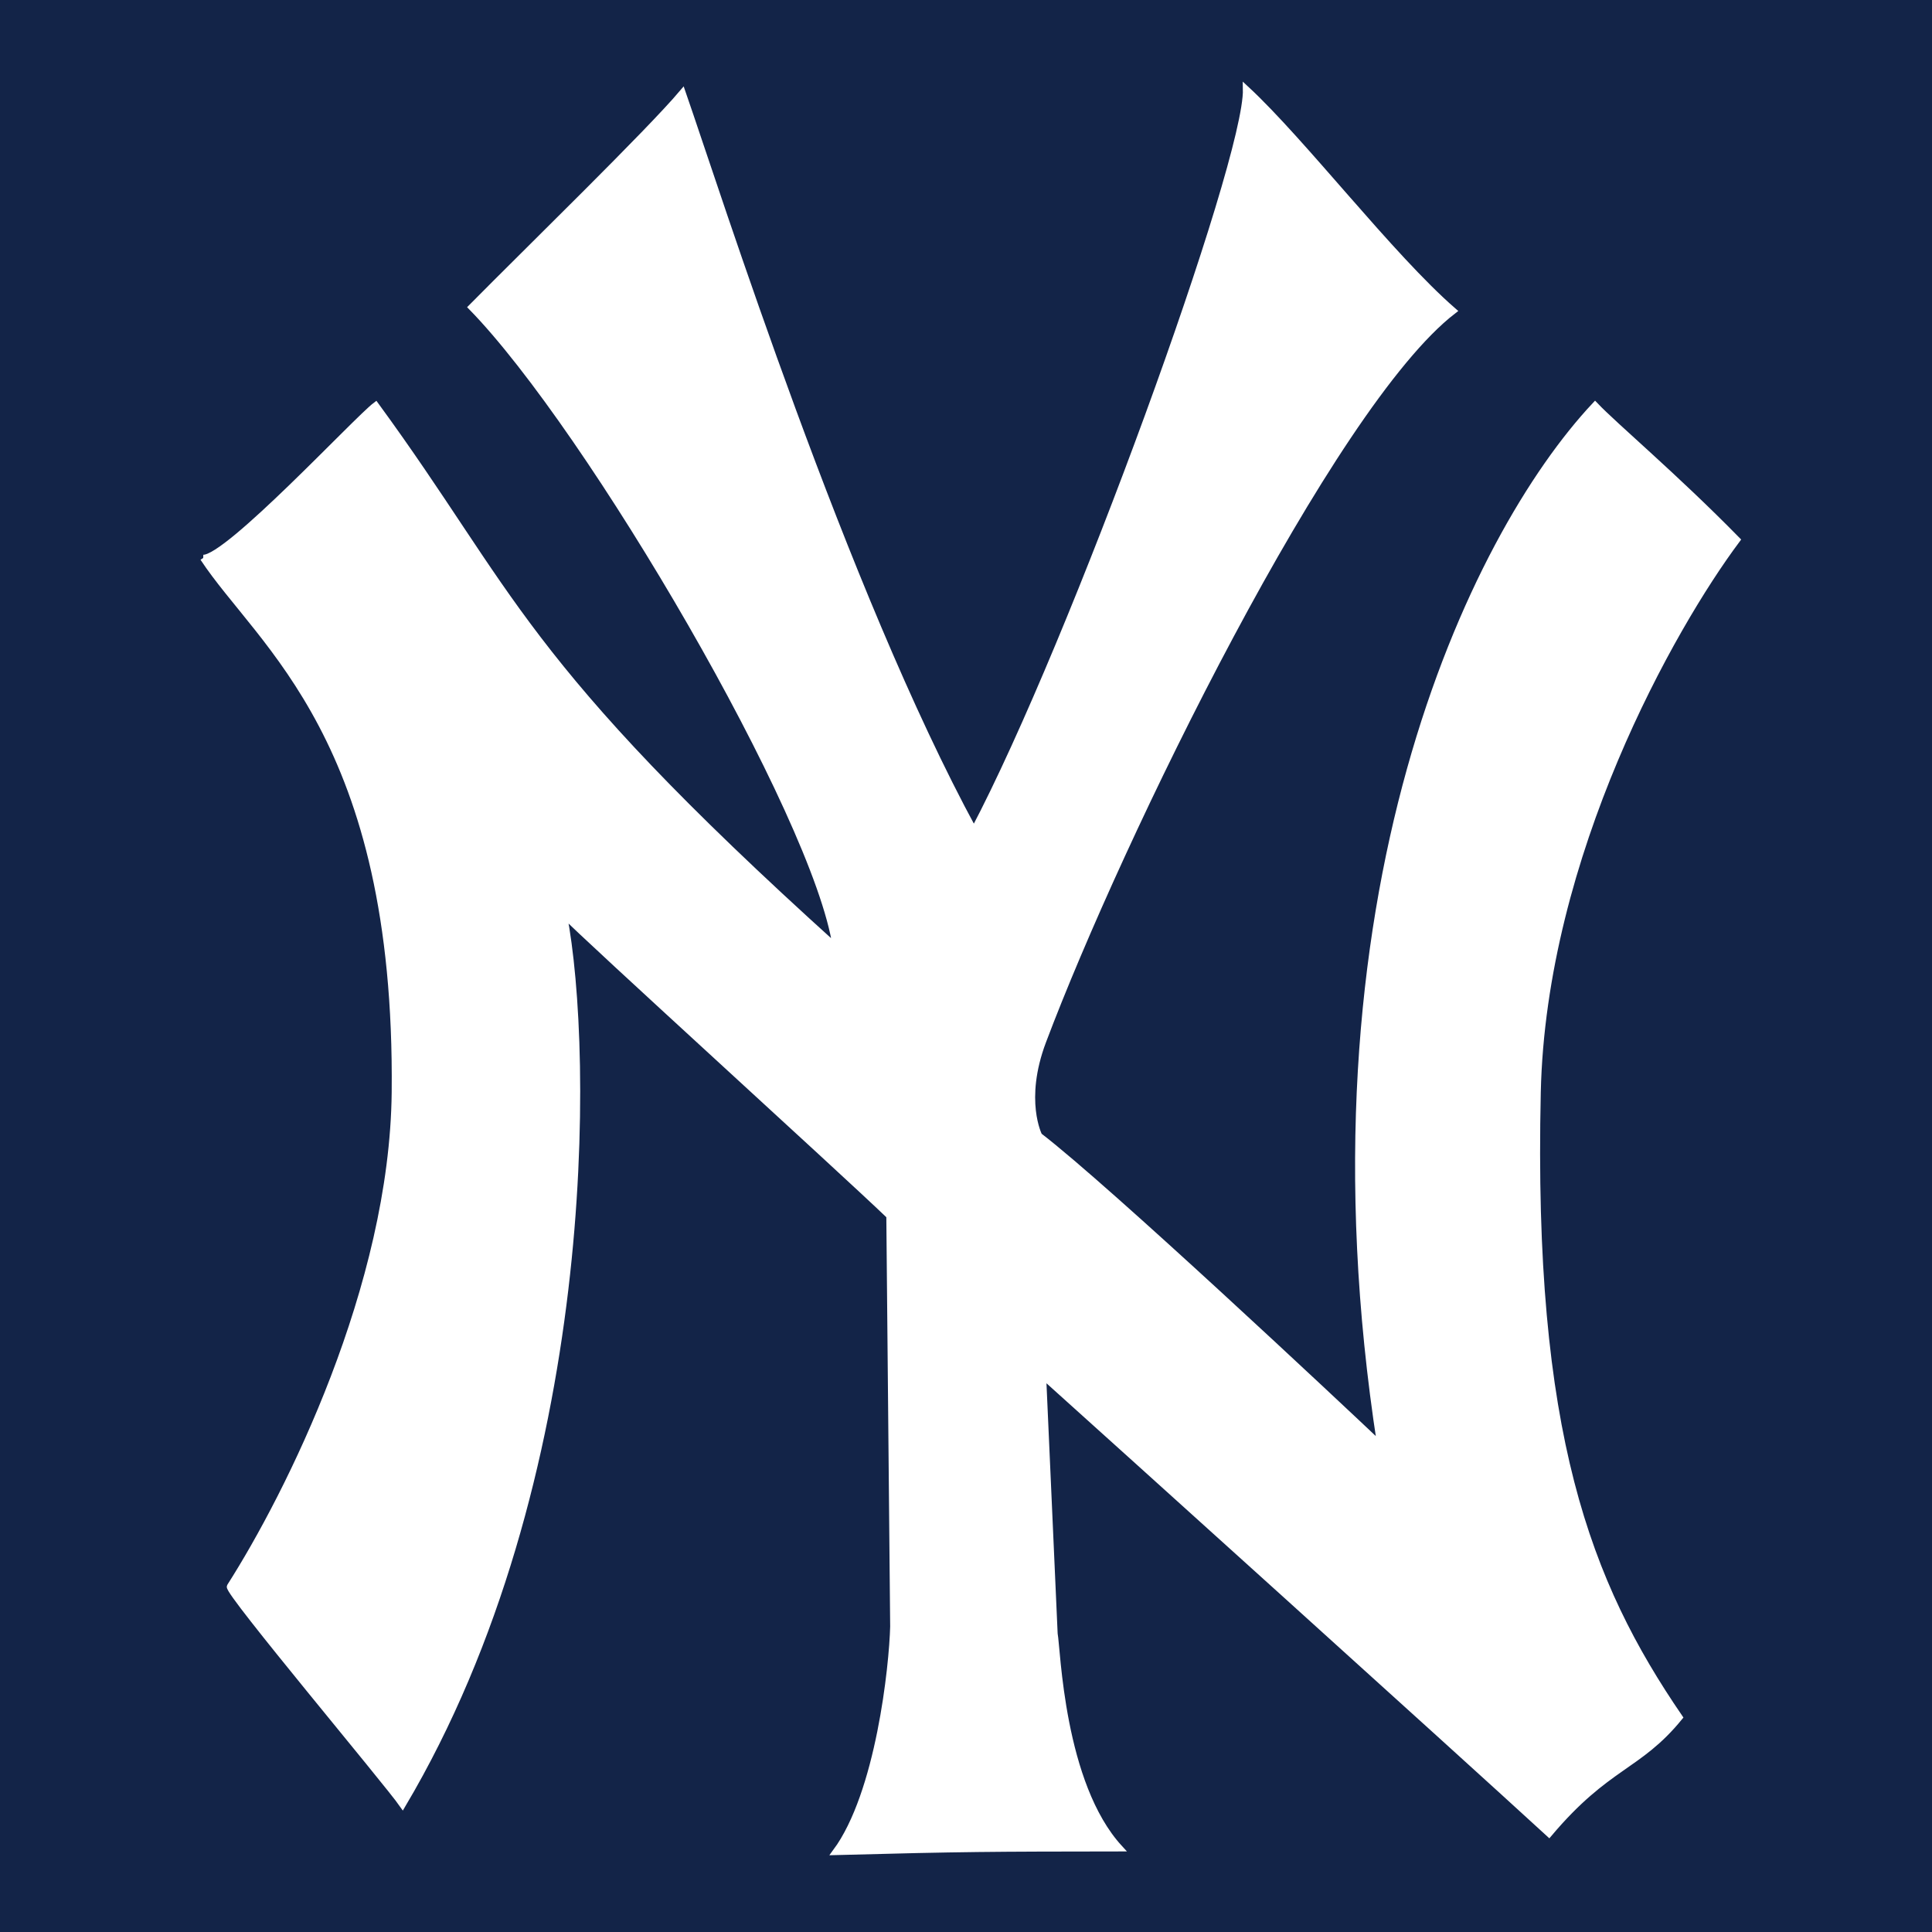
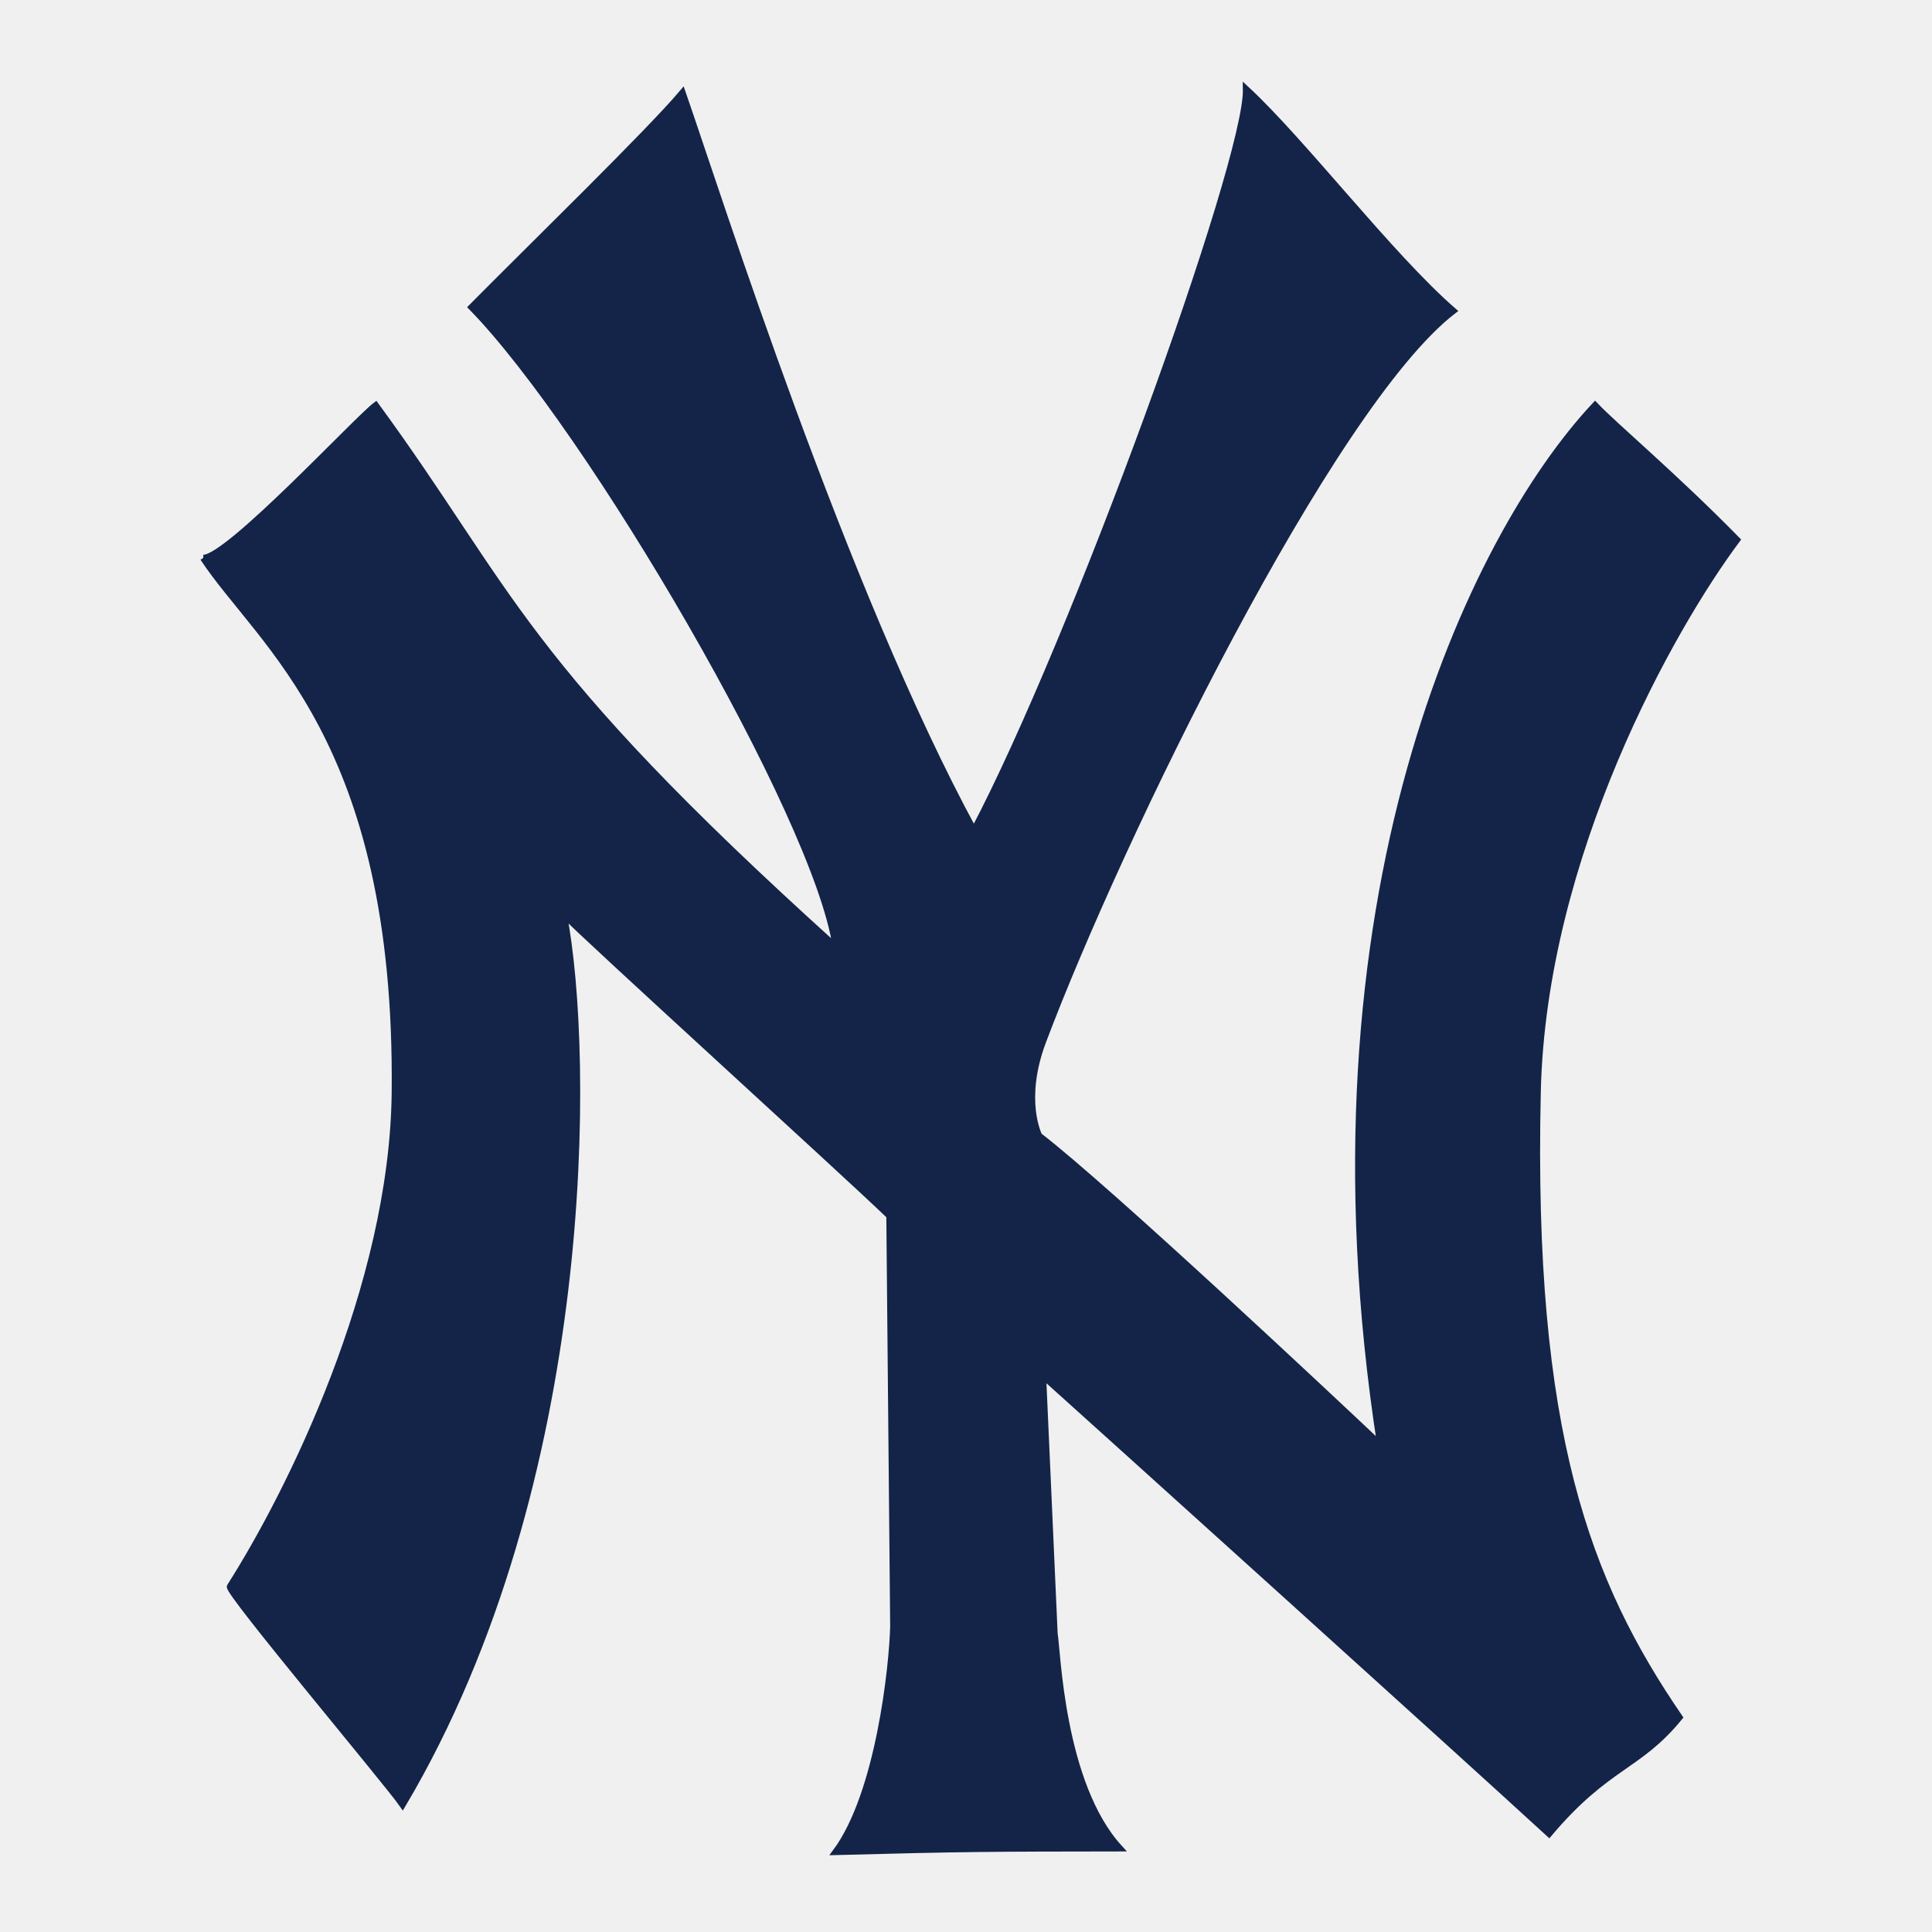
<svg xmlns="http://www.w3.org/2000/svg" height="300" width="300" version="1.1" viewBox="0 0 300 300">
-   <rect width="300" height="300" fill="#132448" />
-   <path d="M31.554,86.643c3.799.142,23.85-21.491,26.791-23.703,21.438,29.347,22.032,39.505,71.449,84.088-2.975-20.317-38.262-80.601-56.562-99.327,8.932-9.029,27.56-27.152,32.744-33.296,5.491,15.799,25.006,77.316,45.252,114.563h0c15.479-29.347,42.52-103.844,42.271-115.128,8.849,8.192,22.393,25.94,32.153,34.427-19.056,14.673-51.801,81.83-63.711,113.435-3.451,9.167-.593,14.673-.593,14.673,10.674,8.192,46.44,41.762,52.991,47.97C201.243,139.693,228.63,83.257,247.682,62.94c3.053,3.219,12.271,10.933,22.03,20.881-10.12,13.544-30.136,48.92-30.96,85.782-1.192,53.049,7.738,76.188,22.027,97.069-6.391,7.835-11.179,7.321-20.241,18.06-14.338-13.164-68.987-62.478-78.596-71.109h0l1.79,40.069c.456,2.339.969,23.352,10.12,33.299-20.102.026-23.964.028-44.059.563,6.71-9.071,8.778-28.845,8.932-34.989l-.598-63.773c-7.932-7.607-47.121-43.191-50.606-46.842h0c4.165,21.446,4.764,88.04-25.004,138.27-2.443-3.514-27.299-33.074-26.797-33.863,9.15-14.338,25.295-46.615,25.601-76.752.559-55.033-20.922-69.503-29.767-82.962" fill="#fff" stroke="#fff" />
+   <path d="M31.554,86.643c3.799.142,23.85-21.491,26.791-23.703,21.438,29.347,22.032,39.505,71.449,84.088-2.975-20.317-38.262-80.601-56.562-99.327,8.932-9.029,27.56-27.152,32.744-33.296,5.491,15.799,25.006,77.316,45.252,114.563h0c15.479-29.347,42.52-103.844,42.271-115.128,8.849,8.192,22.393,25.94,32.153,34.427-19.056,14.673-51.801,81.83-63.711,113.435-3.451,9.167-.593,14.673-.593,14.673,10.674,8.192,46.44,41.762,52.991,47.97C201.243,139.693,228.63,83.257,247.682,62.94c3.053,3.219,12.271,10.933,22.03,20.881-10.12,13.544-30.136,48.92-30.96,85.782-1.192,53.049,7.738,76.188,22.027,97.069-6.391,7.835-11.179,7.321-20.241,18.06-14.338-13.164-68.987-62.478-78.596-71.109h0l1.79,40.069c.456,2.339.969,23.352,10.12,33.299-20.102.026-23.964.028-44.059.563,6.71-9.071,8.778-28.845,8.932-34.989l-.598-63.773c-7.932-7.607-47.121-43.191-50.606-46.842h0c4.165,21.446,4.764,88.04-25.004,138.27-2.443-3.514-27.299-33.074-26.797-33.863,9.15-14.338,25.295-46.615,25.601-76.752.559-55.033-20.922-69.503-29.767-82.962" fill="#132448" stroke="#132448" />
</svg>
